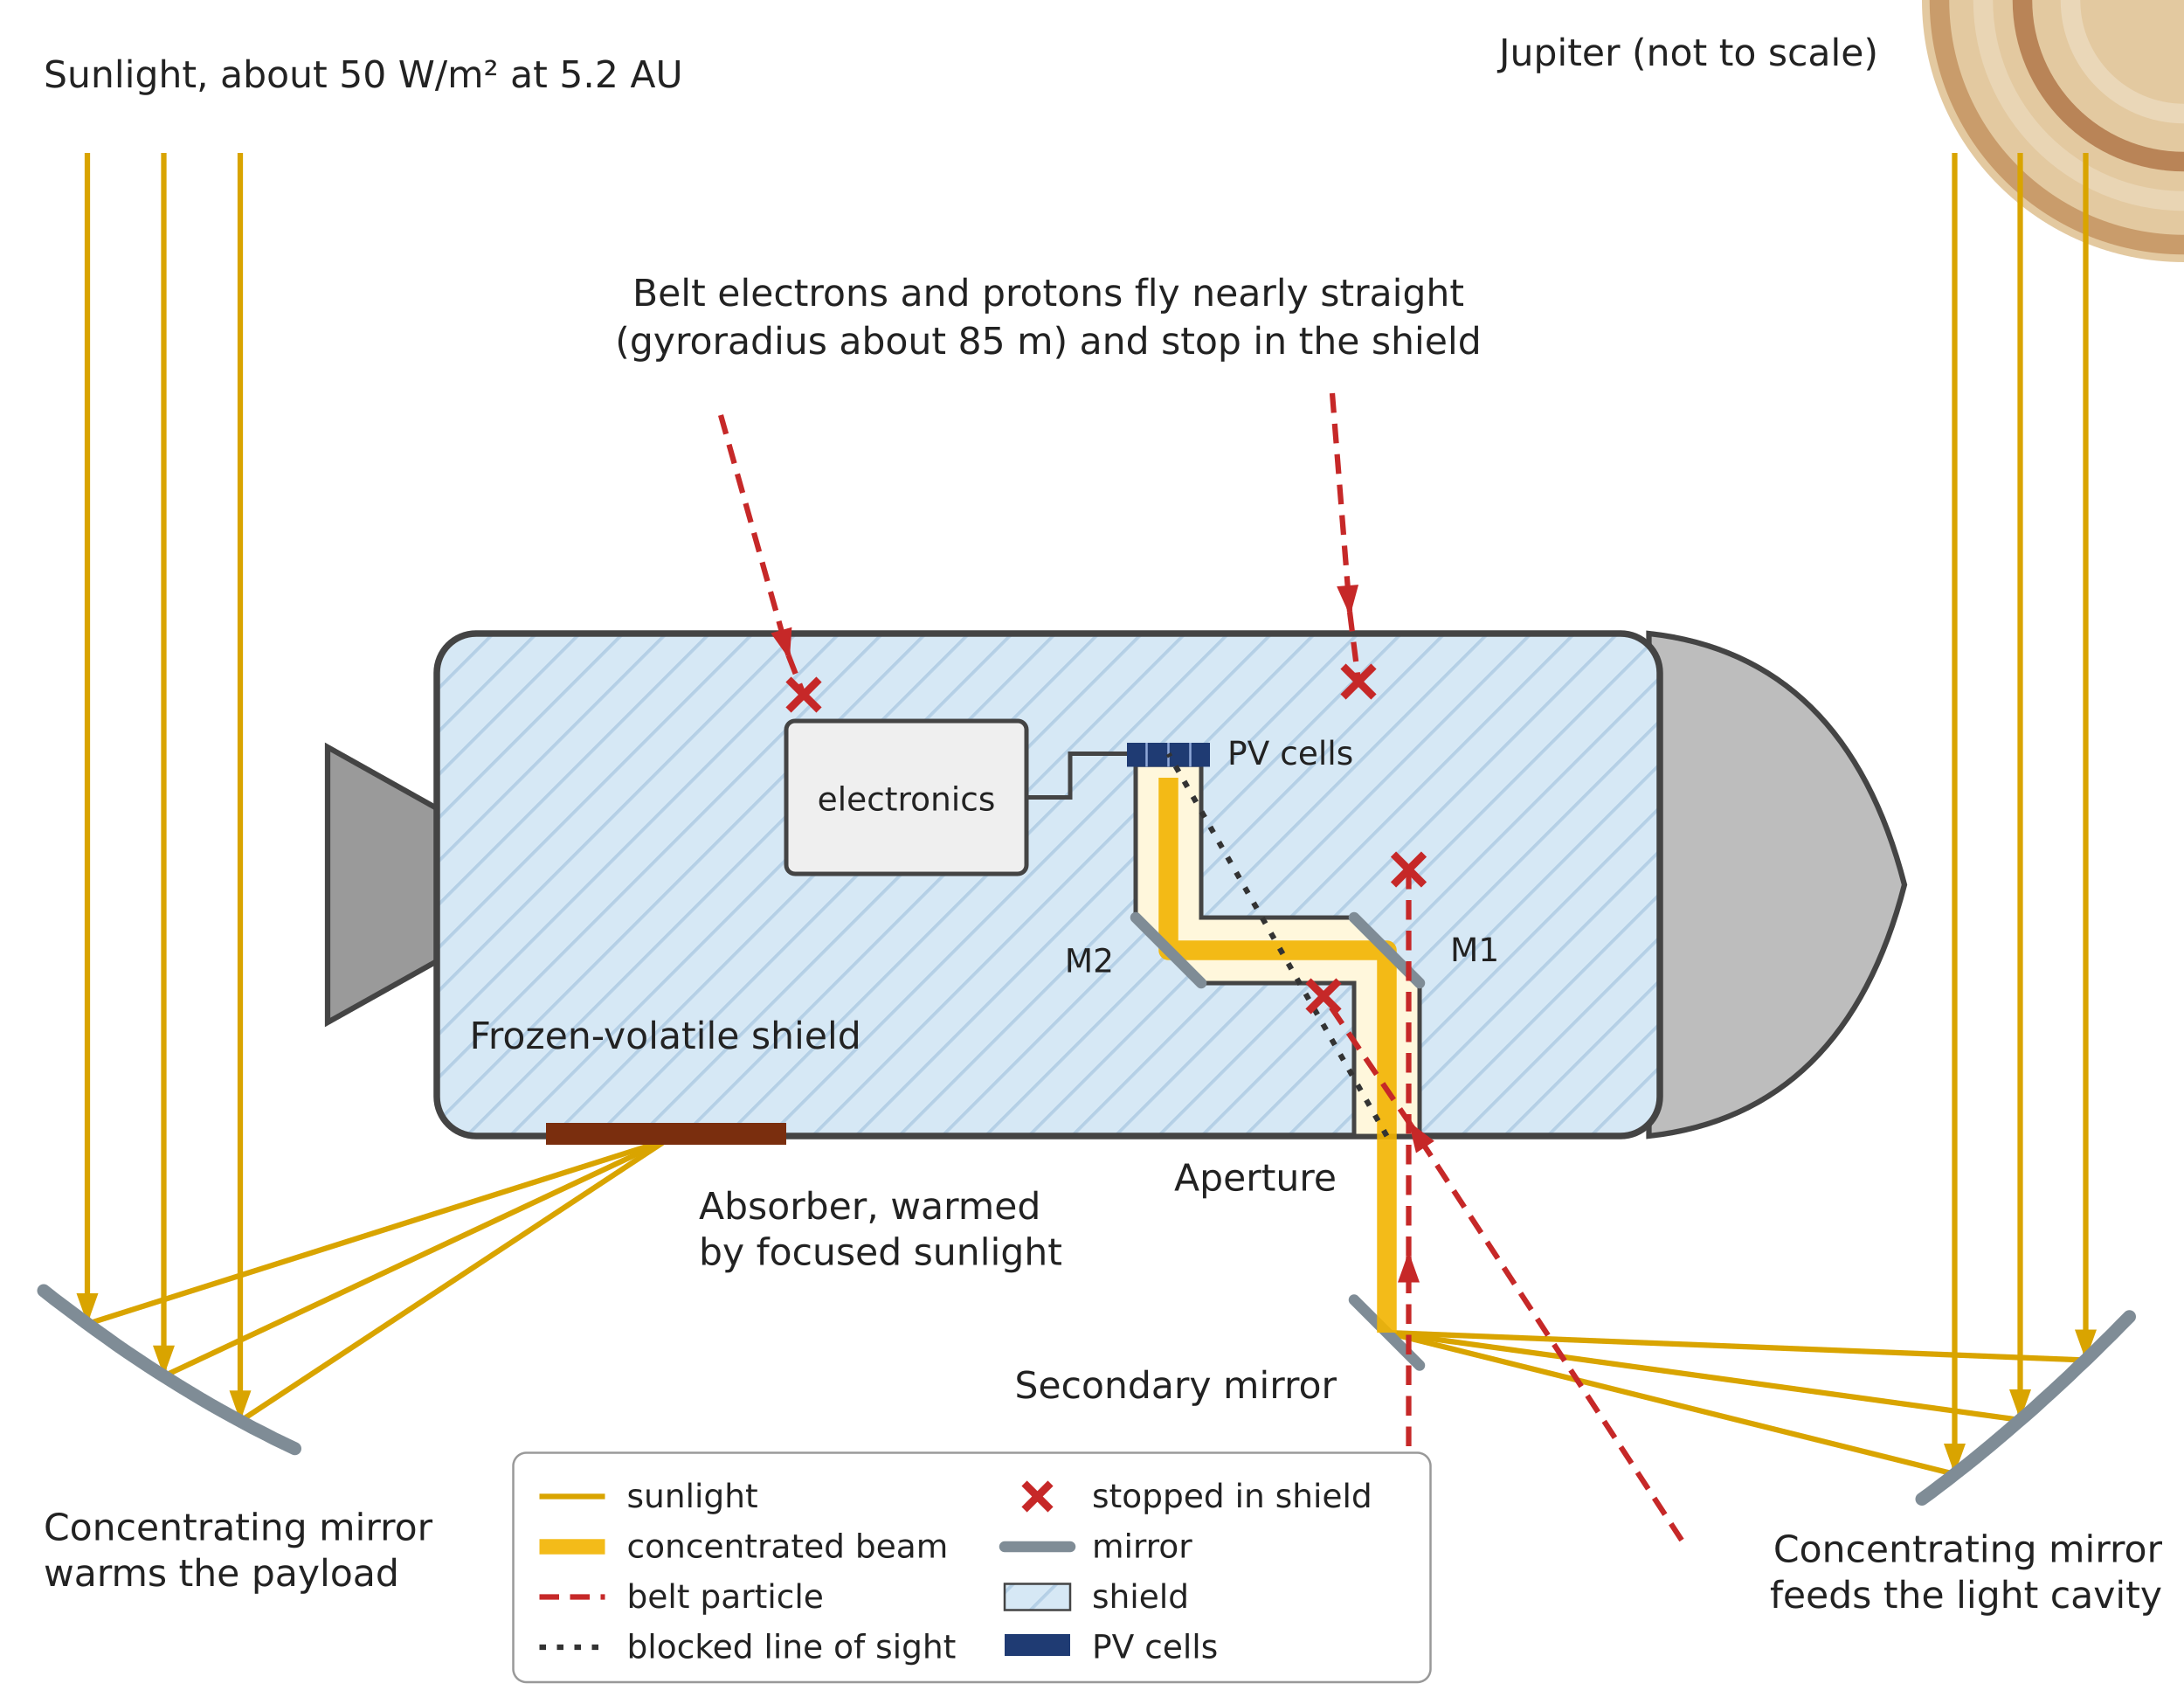
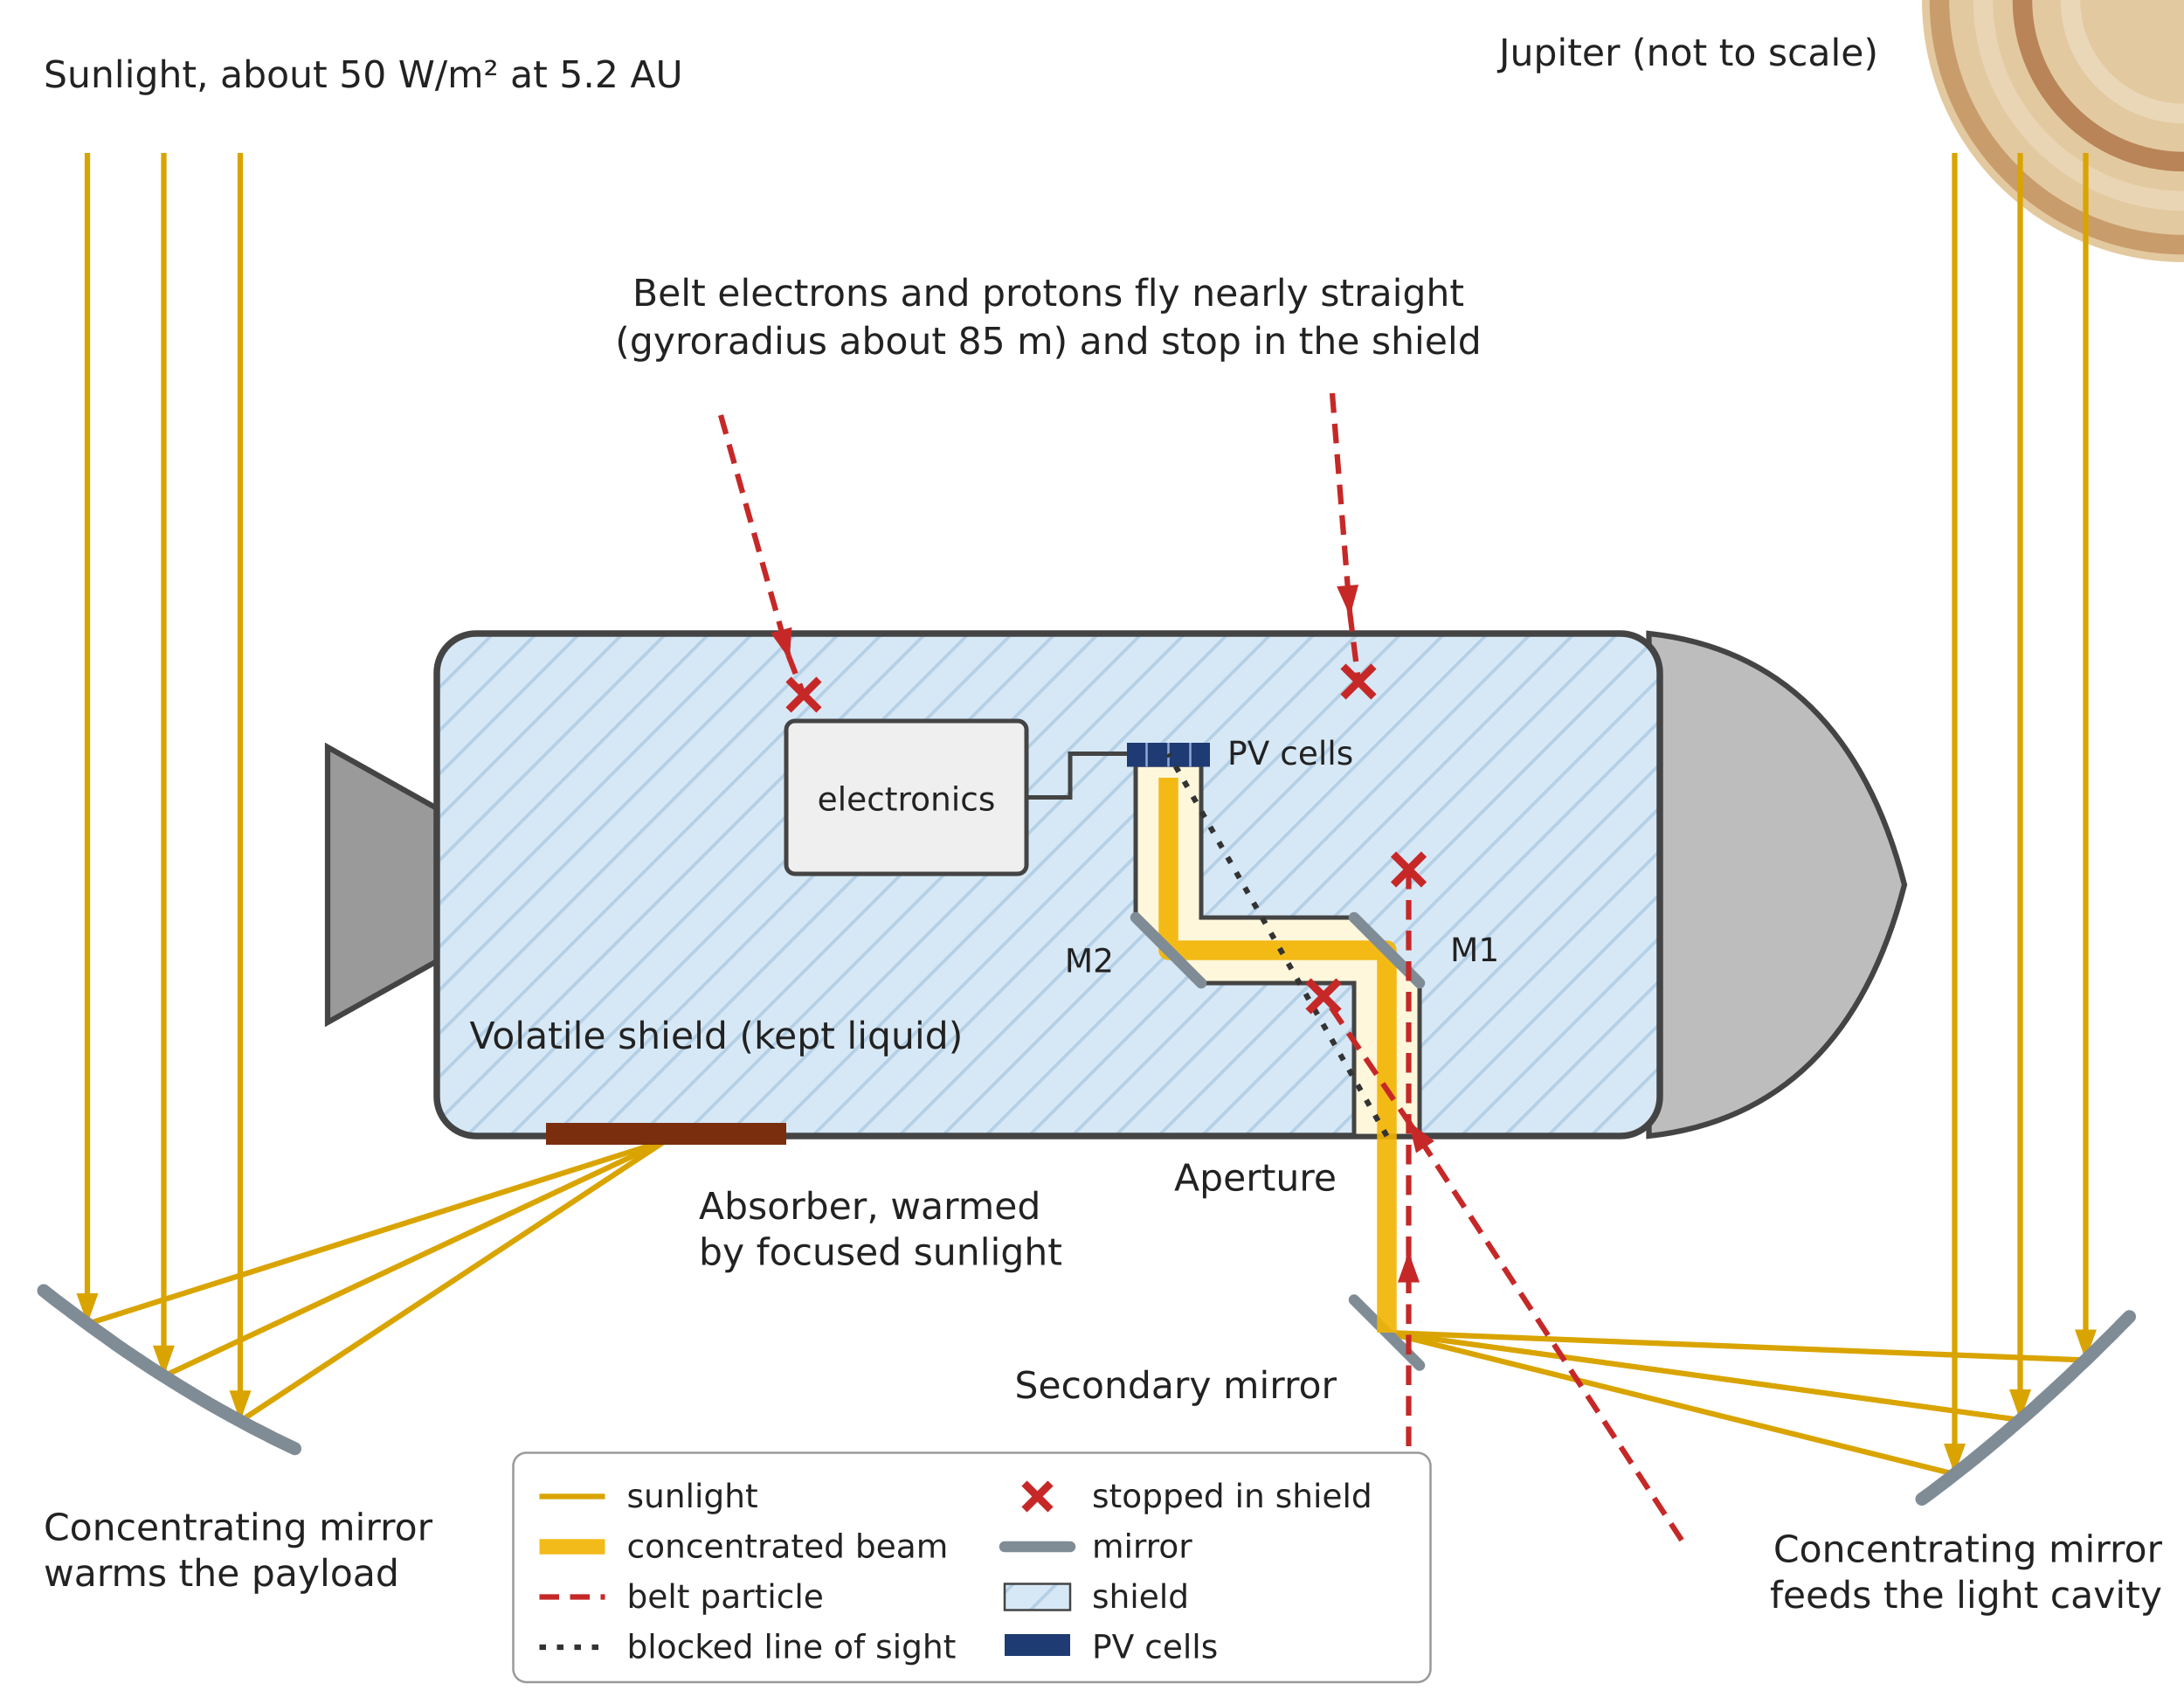
<svg xmlns="http://www.w3.org/2000/svg" width="1000" height="780" viewBox="0 0 1000 780">
  <defs>
    <style>
      text { font-family: 'DejaVu Sans', Arial, sans-serif; font-size: 17px; fill: #222; }
      .small { font-size: 15px; }
      .ray { stroke: #D9A400; stroke-width: 2.5; fill: none; }
      .beam { stroke: #F2B400; stroke-width: 9; fill: none; stroke-linejoin: round; opacity: 0.9; }
      .mirror { stroke: #7F8C96; stroke-width: 6; fill: none; stroke-linecap: round; }
      .fold { stroke: #7F8C96; stroke-width: 5; stroke-linecap: round; }
      .particle { stroke: #C62828; stroke-width: 2.5; stroke-dasharray: 9 5; fill: none; }
      .stop { stroke: #C62828; stroke-width: 3.5; fill: none; }
      .los { stroke: #333; stroke-width: 2.5; stroke-dasharray: 3 5; fill: none; }
      .leader { stroke: #888; stroke-width: 1.2; fill: none; }
    </style>
    <marker id="arrowSun" markerUnits="userSpaceOnUse" markerWidth="14" markerHeight="14" refX="12" refY="7" orient="auto">
      <path d="M 0,2 L 14,7 L 0,12 Z" fill="#D9A400" />
    </marker>
    <marker id="arrowRed" markerUnits="userSpaceOnUse" markerWidth="14" markerHeight="14" refX="12" refY="7" orient="auto">
      <path d="M 0,2 L 14,7 L 0,12 Z" fill="#C62828" />
    </marker>
    <pattern id="iceHatch" width="14" height="14" patternUnits="userSpaceOnUse" patternTransform="rotate(45)">
      <rect width="14" height="14" fill="#D6E8F5" />
      <line x1="0" y1="0" x2="0" y2="14" stroke="#B5D0E6" stroke-width="3" />
    </pattern>
    <clipPath id="clipPage">
      <rect width="1000" height="780" />
    </clipPath>
  </defs>
  <rect id="background" width="1000" height="780" fill="#ffffff" />
  <g id="layer-jupiter" clip-path="url(#clipPage)">
    <circle cx="1000" cy="0" r="120" fill="#E3C9A0" />
    <circle cx="1000" cy="0" r="112" fill="none" stroke="#C99C6B" stroke-width="9" />
    <circle cx="1000" cy="0" r="92" fill="none" stroke="#E9D5B4" stroke-width="9" />
    <circle cx="1000" cy="0" r="74" fill="none" stroke="#B98457" stroke-width="9" />
    <circle cx="1000" cy="0" r="52" fill="none" stroke="#EAD7B8" stroke-width="9" />
    <text x="860" y="30" text-anchor="end">Jupiter (not to scale)</text>
  </g>
  <g id="layer-sunlight">
    <text x="20" y="40">Sunlight, about 50 W/m² at 5.2 AU</text>
    <path class="ray" d="M 40,70 L 40,604.0" marker-end="url(#arrowSun)" />
    <path class="ray" d="M 40,606.0 L 305,522" />
    <path class="ray" d="M 75,70 L 75,627.9" marker-end="url(#arrowSun)" />
    <path class="ray" d="M 75,629.9 L 305,522" />
    <path class="ray" d="M 110,70 L 110,648.5" marker-end="url(#arrowSun)" />
    <path class="ray" d="M 110,650.5 L 305,522" />
    <path class="ray" d="M 895,70 L 895,672.8" marker-end="url(#arrowSun)" />
    <path class="ray" d="M 895,674.8 L 635,610" />
    <path class="ray" d="M 925,70 L 925,648.0" marker-end="url(#arrowSun)" />
    <path class="ray" d="M 925,650.0 L 635,610" />
    <path class="ray" d="M 955,70 L 955,620.6" marker-end="url(#arrowSun)" />
    <path class="ray" d="M 955,622.6 L 635,610" />
  </g>
  <g id="layer-mirrors">
    <path id="warming-mirror" class="mirror" d="M 20.0,590.8 L 24.8,594.6 L 29.6,598.2 L 34.4,601.8 L 39.2,605.4 L 44.0,608.9 L 48.8,612.3 L 53.5,615.7 L 58.3,619.0 L 63.1,622.2 L 67.9,625.4 L 72.7,628.5 L 77.5,631.5 L 82.3,634.5 L 87.1,637.4 L 91.9,640.3 L 96.7,643.1 L 101.5,645.8 L 106.2,648.4 L 111.0,651.0 L 115.8,653.6 L 120.6,656.0 L 125.4,658.5 L 130.2,660.8 L 135.0,663.1" />
    <path id="cavity-mirror" class="mirror" d="M 880.0,686.2 L 884.0,683.3 L 887.9,680.3 L 891.9,677.3 L 895.8,674.2 L 899.8,671.1 L 903.8,667.9 L 907.7,664.7 L 911.7,661.4 L 915.6,658.1 L 919.6,654.7 L 923.5,651.3 L 927.5,647.9 L 931.5,644.4 L 935.4,640.8 L 939.4,637.2 L 943.3,633.6 L 947.3,629.9 L 951.2,626.1 L 955.2,622.4 L 959.2,618.5 L 963.1,614.6 L 967.1,610.7 L 971.0,606.7 L 975.0,602.7" />
    <line id="secondary-mirror" class="fold" x1="620" y1="595" x2="650" y2="625" />
  </g>
  <g id="layer-payload">
    <path id="engine-bell" d="M 200,370 L 200,440 L 150,468 L 150,342 Z" fill="#9A9A9A" stroke="#444" stroke-width="2.5" />
    <path id="nose-cone" d="M 755,290 Q 845,300 872,405 Q 845,510 755,520 Z" fill="#BDBDBD" stroke="#444" stroke-width="2.5" />
    <rect id="shield-body" x="200" y="290" width="560" height="230" rx="18" fill="url(#iceHatch)" stroke="#444" stroke-width="3" />
    <rect id="electronics" x="360" y="330" width="110" height="70" rx="4" fill="#EFEFEF" stroke="#444" stroke-width="2" />
    <text x="415" y="371" text-anchor="middle" class="small">electronics</text>
    <path id="wire" d="M 516,345 L 490,345 L 490,365 L 470,365" stroke="#444" stroke-width="2" fill="none" />
    <rect id="absorber" x="250" y="514" width="110" height="10" fill="#7A2E0E" />
-     <text x="215" y="480">Frozen-volatile shield</text>
+     <text x="215" y="480">Volatile shield (kept liquid)</text>
  </g>
  <g id="layer-cavity">
    <path id="cavity-channel" d="M 620,520 L 620,450 L 550,450 L 520,420 L 520,350 L 550,350 L 550,420 L 620,420 L 650,450 L 650,520 Z" fill="#FFF7DC" stroke="#444" stroke-width="2" />
    <path id="cavity-beam" class="beam" d="M 635,610 L 635,435 L 535,435 L 535,356" />
    <line id="fold-mirror-1" class="fold" x1="620" y1="420" x2="650" y2="450" />
    <line id="fold-mirror-2" class="fold" x1="520" y1="420" x2="550" y2="450" />
    <rect id="pv-cells" x="516" y="340" width="38" height="11" fill="#1F3B73" />
    <line x1="525" y1="340" x2="525" y2="351" stroke="#8FA8D8" stroke-width="1" />
    <line x1="535" y1="340" x2="535" y2="351" stroke="#8FA8D8" stroke-width="1" />
    <line x1="545" y1="340" x2="545" y2="351" stroke="#8FA8D8" stroke-width="1" />
    <text x="664" y="440" class="small">M1</text>
    <text x="510" y="445" text-anchor="end" class="small">M2</text>
    <text x="562" y="350" class="small">PV cells</text>
    <path id="blocked-line-of-sight" class="los" d="M 635,520 L 535,345" />
  </g>
  <g id="layer-particles">
    <path class="particle" d="M 330,190 L 361,300" marker-end="url(#arrowRed)" />
    <path class="particle" d="M 361,300 L 368,318" />
    <path class="stop" d="M 361,311 L 375,325 M 361,325 L 375,311" />
    <path class="particle" d="M 610,180 L 618,280" marker-end="url(#arrowRed)" />
    <path class="particle" d="M 618,280 L 622,312" />
    <path class="stop" d="M 615,305 L 629,319 M 615,319 L 629,305" />
    <path class="particle" d="M 770,705 L 646,515" marker-end="url(#arrowRed)" />
    <path class="particle" d="M 646,515 L 606,456" />
    <path class="stop" d="M 599,449 L 613,463 M 599,463 L 613,449" />
    <path class="particle" d="M 645,760 L 645,575" marker-end="url(#arrowRed)" />
    <path class="particle" d="M 645,575 L 645,398" />
    <path class="stop" d="M 638,391 L 652,405 M 638,405 L 652,391" />
    <text x="480" y="140" text-anchor="middle">Belt electrons and protons fly nearly straight</text>
    <text x="480" y="162" text-anchor="middle">(gyroradius about 85 m) and stop in the shield</text>
  </g>
  <g id="layer-labels">
    <text x="20" y="705">Concentrating mirror</text>
    <text x="20" y="726">warms the payload</text>
    <text x="990" y="715" text-anchor="end">Concentrating mirror</text>
    <text x="990" y="736" text-anchor="end">feeds the light cavity</text>
    <text x="612" y="640" text-anchor="end">Secondary mirror</text>
    <text x="612" y="545" text-anchor="end">Aperture</text>
    <text x="320" y="558">Absorber, warmed</text>
    <text x="320" y="579">by focused sunlight</text>
  </g>
  <g id="layer-legend">
    <rect x="235" y="665" width="420" height="105" rx="6" fill="#ffffff" stroke="#999" />
    <path class="ray" d="M 247,685 L 277,685" />
    <text x="287" y="690" class="small">sunlight</text>
    <path class="beam" style="stroke-width:7" d="M 247,708 L 277,708" />
    <text x="287" y="713" class="small">concentrated beam</text>
    <path class="particle" d="M 247,731 L 277,731" />
    <text x="287" y="736" class="small">belt particle</text>
    <path class="los" d="M 247,754 L 277,754" />
    <text x="287" y="759" class="small">blocked line of sight</text>
    <path class="stop" d="M 469,679 L 481,691 M 469,691 L 481,679" />
    <text x="500" y="690" class="small">stopped in shield</text>
    <line class="fold" x1="460" y1="708" x2="490" y2="708" />
    <text x="500" y="713" class="small">mirror</text>
    <rect x="460" y="725" width="30" height="12" fill="url(#iceHatch)" stroke="#444" />
    <text x="500" y="736" class="small">shield</text>
    <rect x="460" y="748" width="30" height="10" fill="#1F3B73" />
    <text x="500" y="759" class="small">PV cells</text>
  </g>
</svg>
